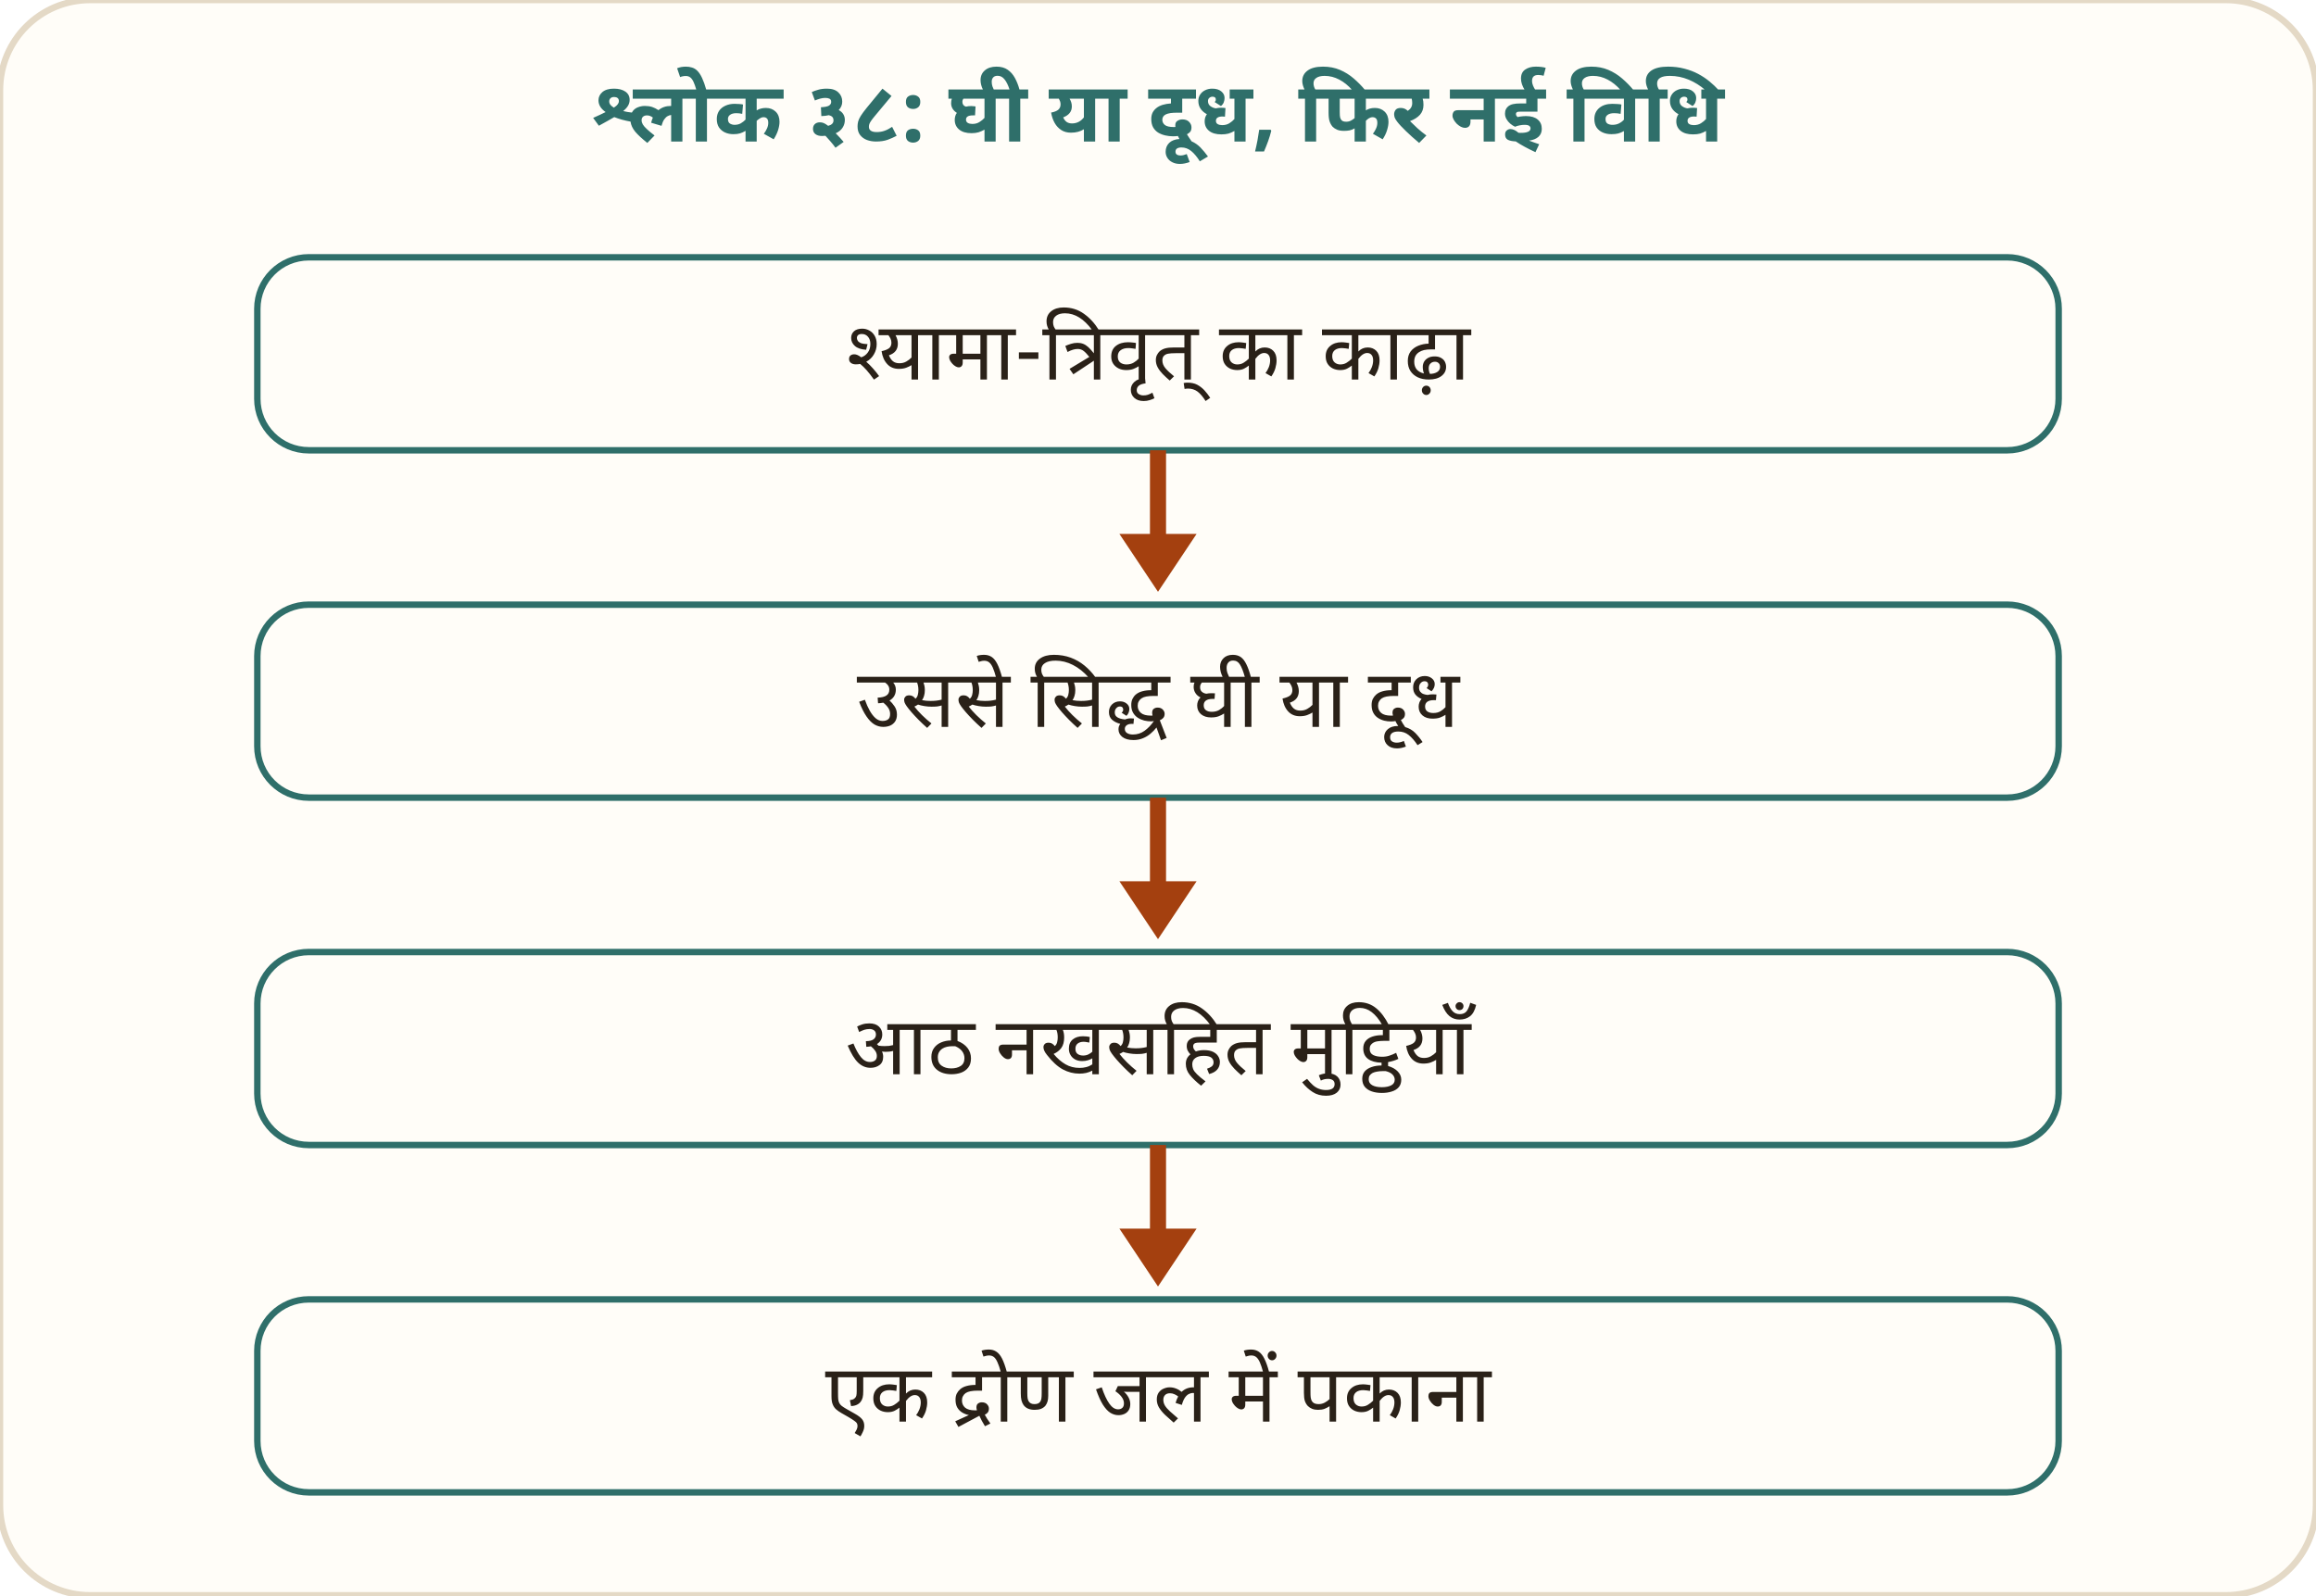
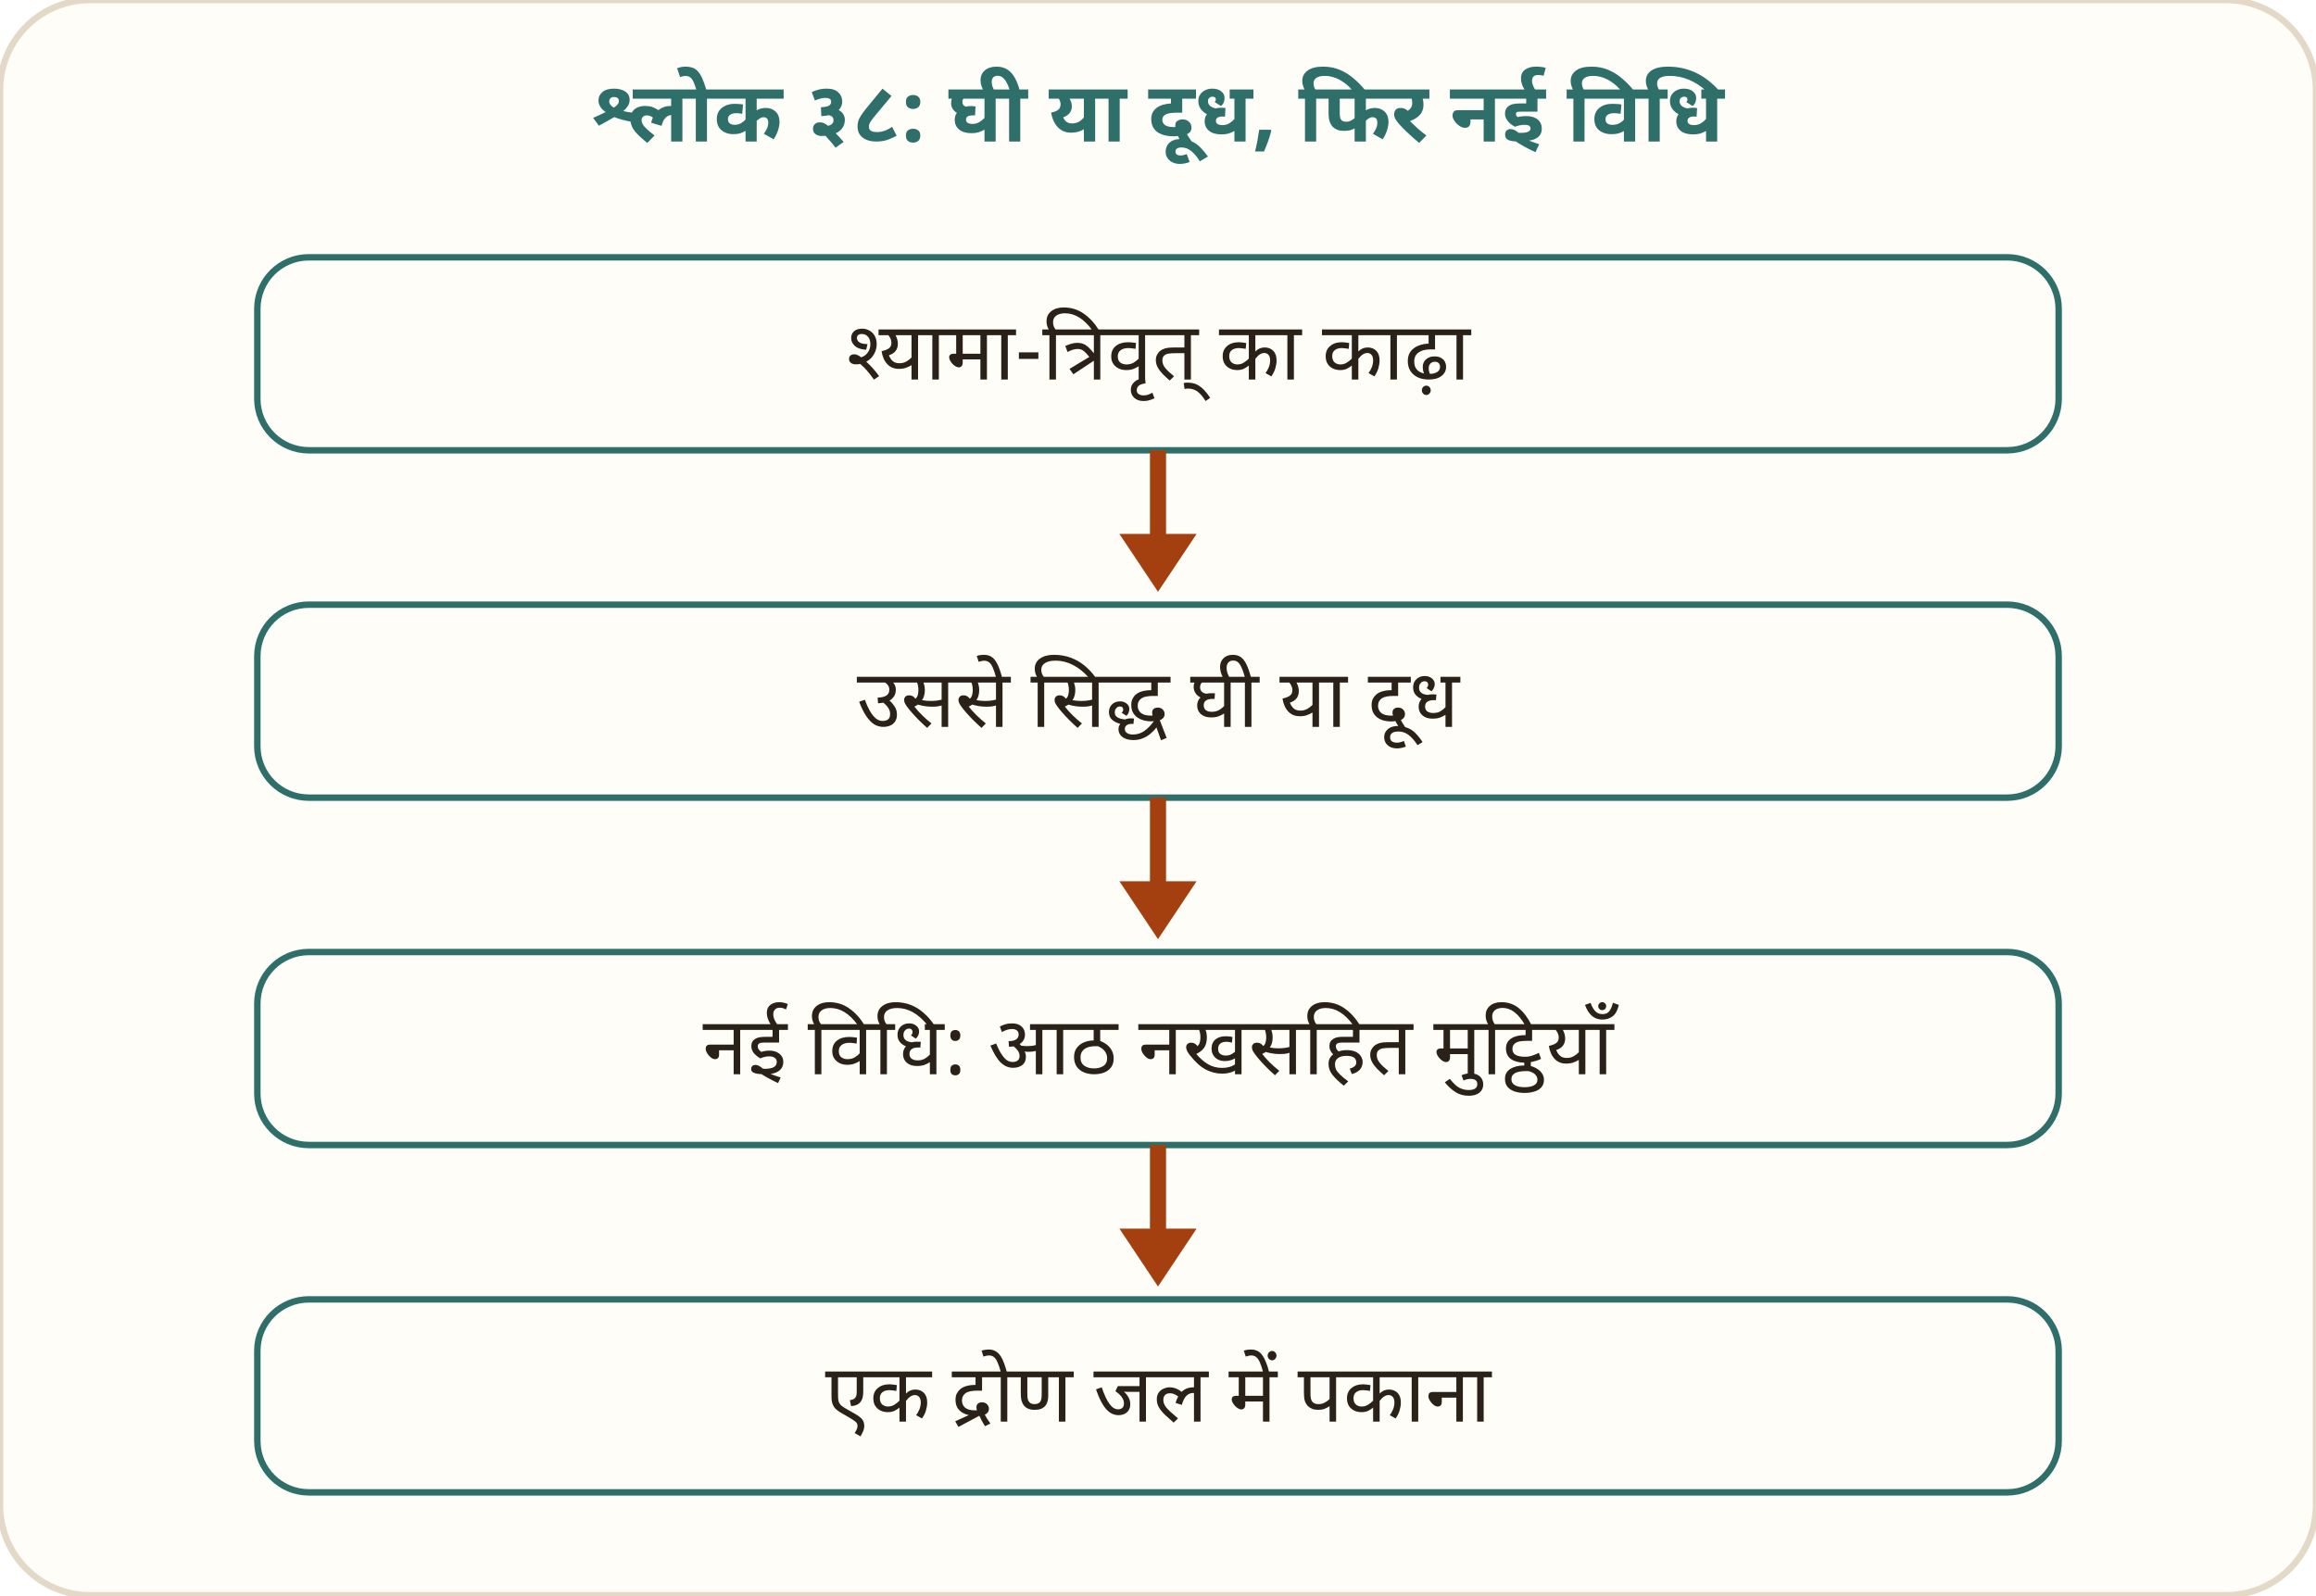
<svg xmlns="http://www.w3.org/2000/svg" viewBox="0 0 360 248" role="img">
  <rect width="360" height="248" rx="14" fill="#fffdf8" stroke="#e4d9c6" />
  <text x="180" y="22" font-family="'Noto Sans Devanagari','Mukta','Nirmala UI','Mangal',sans-serif" font-size="13" font-weight="700" fill="#2f6f6a" text-anchor="middle">श्लोक ३८: घी या दूध, फिर नई विधि</text>
  <rect x="40" y="40" width="280" height="30" rx="8" fill="#fffdf8" stroke="#2f6f6a" />
  <text x="180.0" y="59.0" font-family="'Noto Sans Devanagari','Mukta','Nirmala UI','Mangal',sans-serif" font-size="12.5" font-weight="500" fill="#2a2118" text-anchor="middle">श्यामा-त्रिवृत् का काढ़ा</text>
  <line x1="180" y1="70" x2="180" y2="86" stroke="#a4400f" stroke-width="2.5" />
  <polygon points="180,92 174,83 186,83" fill="#a4400f" />
  <rect x="40" y="94" width="280" height="30" rx="8" fill="#fffdf8" stroke="#2f6f6a" />
  <text x="180.0" y="113.0" font-family="'Noto Sans Devanagari','Mukta','Nirmala UI','Mangal',sans-serif" font-size="12.5" font-weight="500" fill="#2a2118" text-anchor="middle">उससे सिद्ध घी या दूध</text>
  <line x1="180" y1="124" x2="180" y2="140" stroke="#a4400f" stroke-width="2.5" />
  <polygon points="180,146 174,137 186,137" fill="#a4400f" />
  <rect x="40" y="148" width="280" height="30" rx="8" fill="#fffdf8" stroke="#2f6f6a" />
-   <text x="180.0" y="167.0" font-family="'Noto Sans Devanagari','Mukta','Nirmala UI','Mangal',sans-serif" font-size="12.5" font-weight="500" fill="#2a2118" text-anchor="middle">आठ नखसहित मुट्ठियाँ</text>
+   <text x="180.0" y="167.0" font-family="'Noto Sans Devanagari','Mukta','Nirmala UI','Mangal',sans-serif" font-size="12.5" font-weight="500" fill="#2a2118" text-anchor="middle">नई विधि: आठ नखसहित मुट्ठियाँ</text>
  <line x1="180" y1="178" x2="180" y2="194" stroke="#a4400f" stroke-width="2.5" />
  <polygon points="180,200 174,191 186,191" fill="#a4400f" />
  <rect x="40" y="202" width="280" height="30" rx="8" fill="#fffdf8" stroke="#2f6f6a" />
  <text x="180.0" y="221.0" font-family="'Noto Sans Devanagari','Mukta','Nirmala UI','Mangal',sans-serif" font-size="12.5" font-weight="500" fill="#2a2118" text-anchor="middle">एक द्रोण जल में पकाना</text>
</svg>
